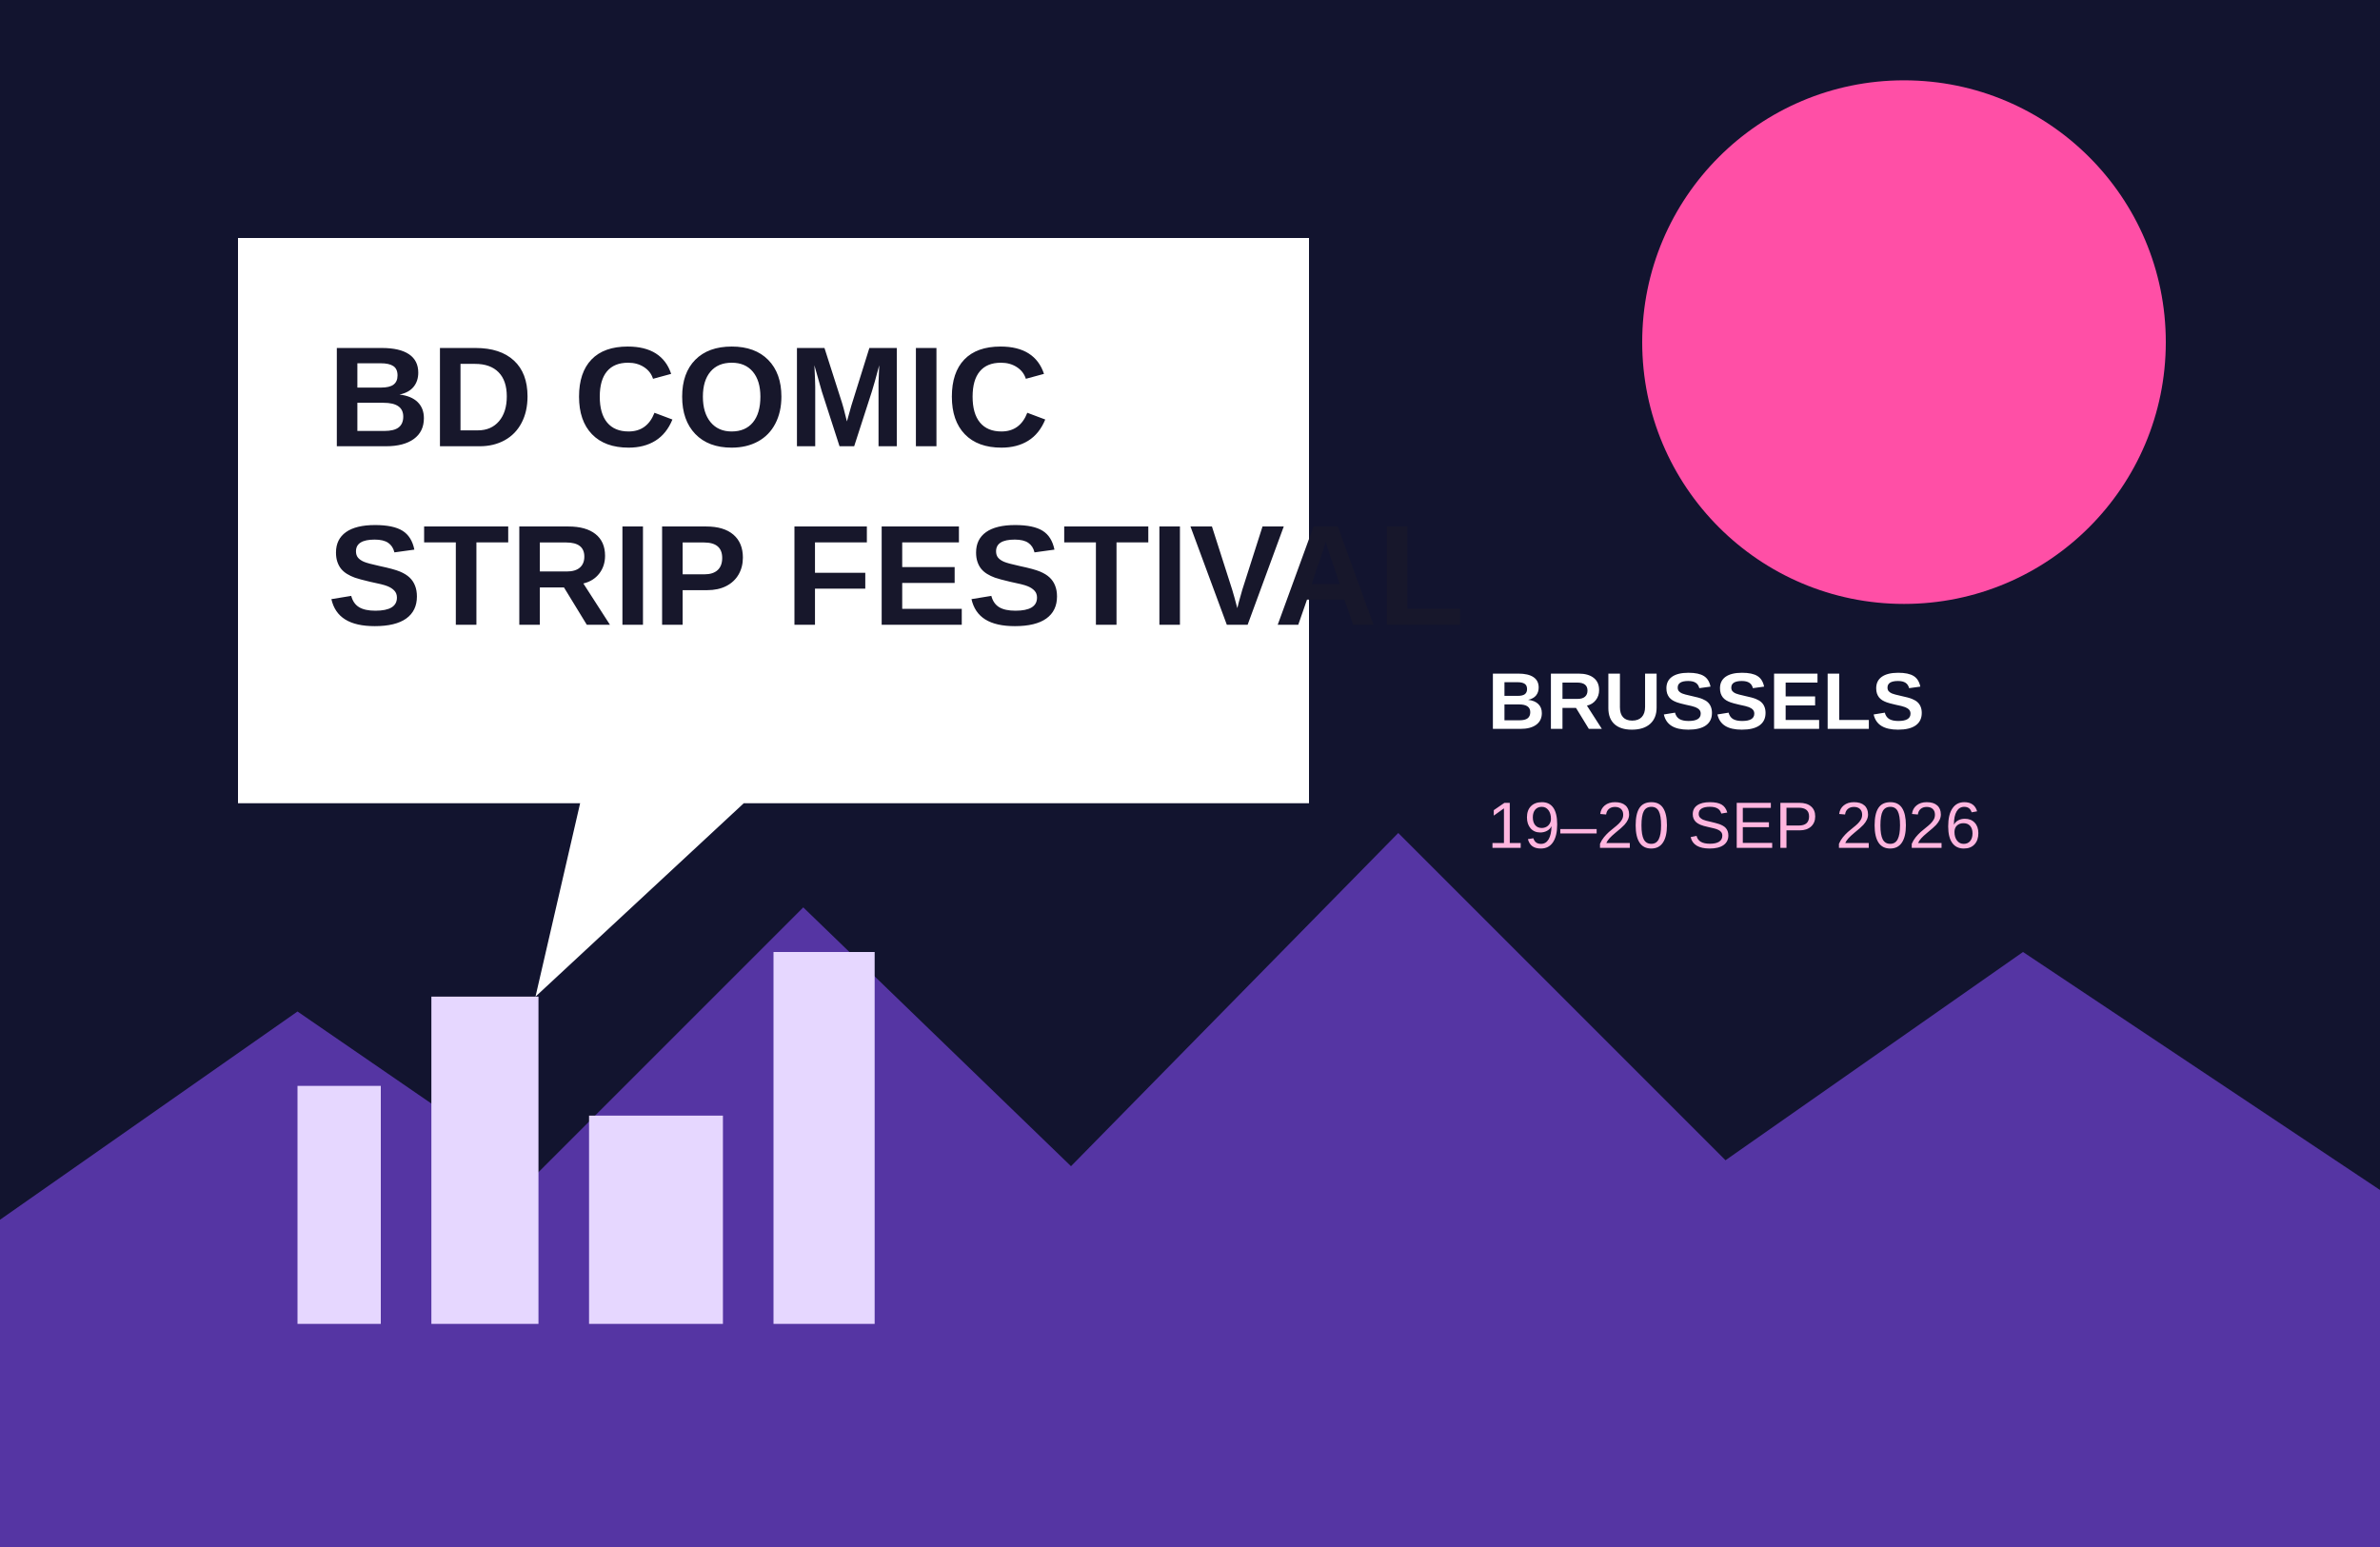
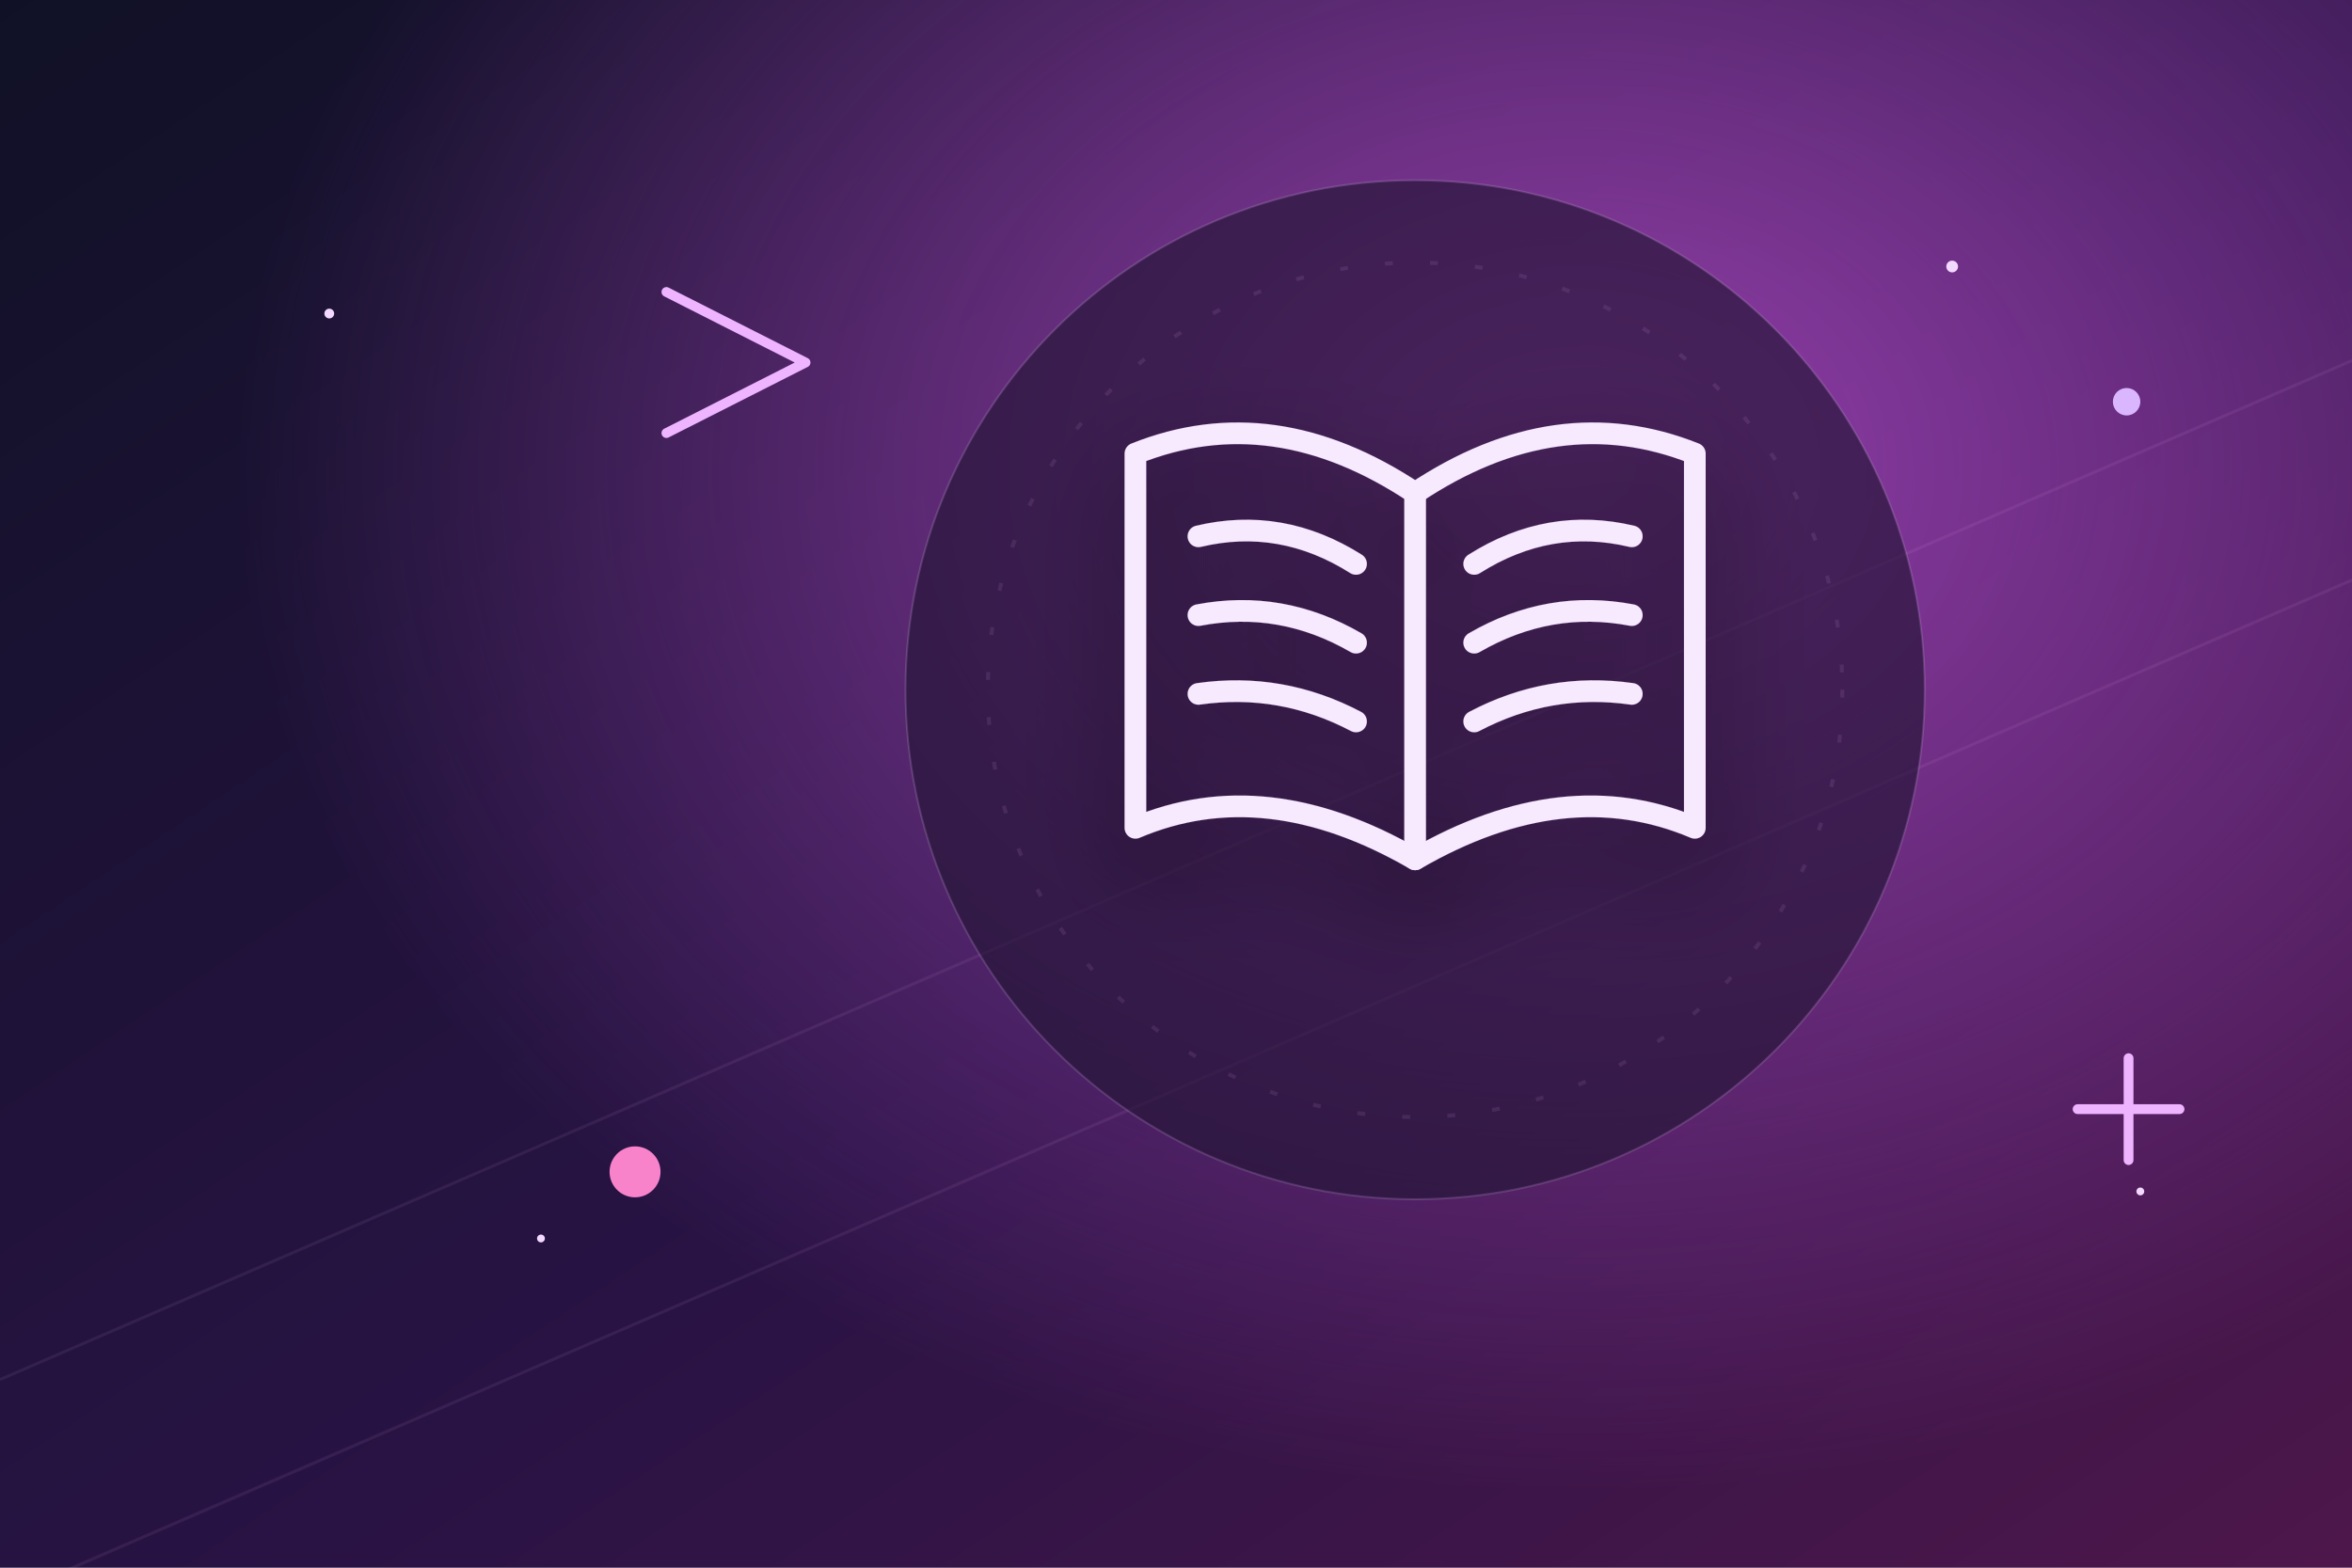
- <svg xmlns="http://www.w3.org/2000/svg" viewBox="0 0 800 520">
-   <rect width="800" height="520" fill="#12142f" />
-   <path d="M0 410 100 340 180 395 270 305 360 392 470 280 580 390 680 320 800 400V520H0Z" fill="#5535a3" />
-   <circle cx="640" cy="115" r="88" fill="#ff4fa6" />
-   <path d="M80 80h360v190H250l-70 65 15-65H80z" fill="#fff" />
-   <text x="110" y="150" fill="#17172b" font-family="Arial,sans-serif" font-size="48" font-weight="900">BD COMIC</text>
-   <text x="110" y="210" fill="#17172b" font-family="Arial,sans-serif" font-size="48" font-weight="900">STRIP FESTIVAL</text>
-   <text x="500" y="245" fill="white" font-family="Arial,sans-serif" font-size="27" font-weight="700">BRUSSELS</text>
-   <text x="500" y="285" fill="#ffb6df" font-family="Arial,sans-serif" font-size="22">19–20 SEP 2026</text>
-   <g fill="#e6d7ff">
-     <rect x="100" y="365" width="28" height="80" />
-     <rect x="145" y="335" width="36" height="110" />
-     <rect x="198" y="375" width="45" height="70" />
-     <rect x="260" y="320" width="34" height="125" />
+ <svg xmlns="http://www.w3.org/2000/svg" width="1200" height="800" viewBox="0 0 1200 800" role="img" aria-label="COSMORA editorial graphic for BD Comic Strip Festival">
+   <defs>
+     <linearGradient id="background" x2="1" y2="1">
+       <stop stop-color="#101126" />
+       <stop offset=".55" stop-color="#281344" />
+       <stop offset="1" stop-color="#4e174b" />
+     </linearGradient>
+     <radialGradient id="glow">
+       <stop stop-color="#c853dc" stop-opacity=".7" />
+       <stop offset="1" stop-color="#c853dc" stop-opacity="0" />
+     </radialGradient>
+     <linearGradient id="line">
+       <stop stop-color="#dba5ff" />
+       <stop offset="1" stop-color="#ff73bd" />
+     </linearGradient>
+     <filter id="shadow" x="-50%" y="-50%" width="200%" height="200%">
+       <feDropShadow dx="0" dy="10" stdDeviation="12" flood-color="#04010c" flood-opacity=".6" />
+     </filter>
+   </defs>
+   <rect width="100%" height="100%" fill="url(#background)" />
+   <ellipse cx="804" cy="240" rx="684" ry="520" fill="url(#glow)" />
+   <path d="M0 704L1200 184M0 816L1200 296" stroke="#f6b2f1" stroke-opacity=".08" stroke-width="1.5" />
+   <g fill="#f3d9ff">
+     <circle cx="168" cy="160" r="2.5" />
+     <circle cx="996" cy="136" r="3" />
+     <circle cx="1092" cy="608" r="2" />
+     <circle cx="276" cy="632" r="2" />
  </g>
+   <circle cx="722" cy="352" r="260" fill="#221435" fill-opacity=".65" stroke="#efceff" stroke-opacity=".17" />
+   <circle cx="722" cy="352" r="218" fill="none" stroke="#f1bcff" stroke-opacity=".1" stroke-dasharray="4 19" stroke-width="2" />
+   <g transform="translate(521 135) scale(2.01)" fill="none" stroke="#f7eaff" stroke-width="5.5" stroke-linecap="round" stroke-linejoin="round" filter="url(#shadow)">
+     <path d="M100 58Q64 34 29 48V143Q62 129 100 151Q138 129 171 143V48Q136 34 100 58Z" />
+     <path d="M100 59V151M45 69Q66 64 85 76M45 89Q66 85 85 96M45 109Q66 106 85 116M115 76Q134 64 155 69M115 96Q134 85 155 89M115 116Q134 106 155 109" />
+   </g>
+   <path d="M340 149L411 185L340 221M1060 566H1112M1086 540V592" fill="none" stroke="#efb4ff" stroke-width="5" stroke-linecap="round" stroke-linejoin="round" />
+   <circle cx="324" cy="598" r="13" fill="#f883ca" />
+   <circle cx="1085" cy="205" r="7" fill="#dab6ff" />
</svg>
